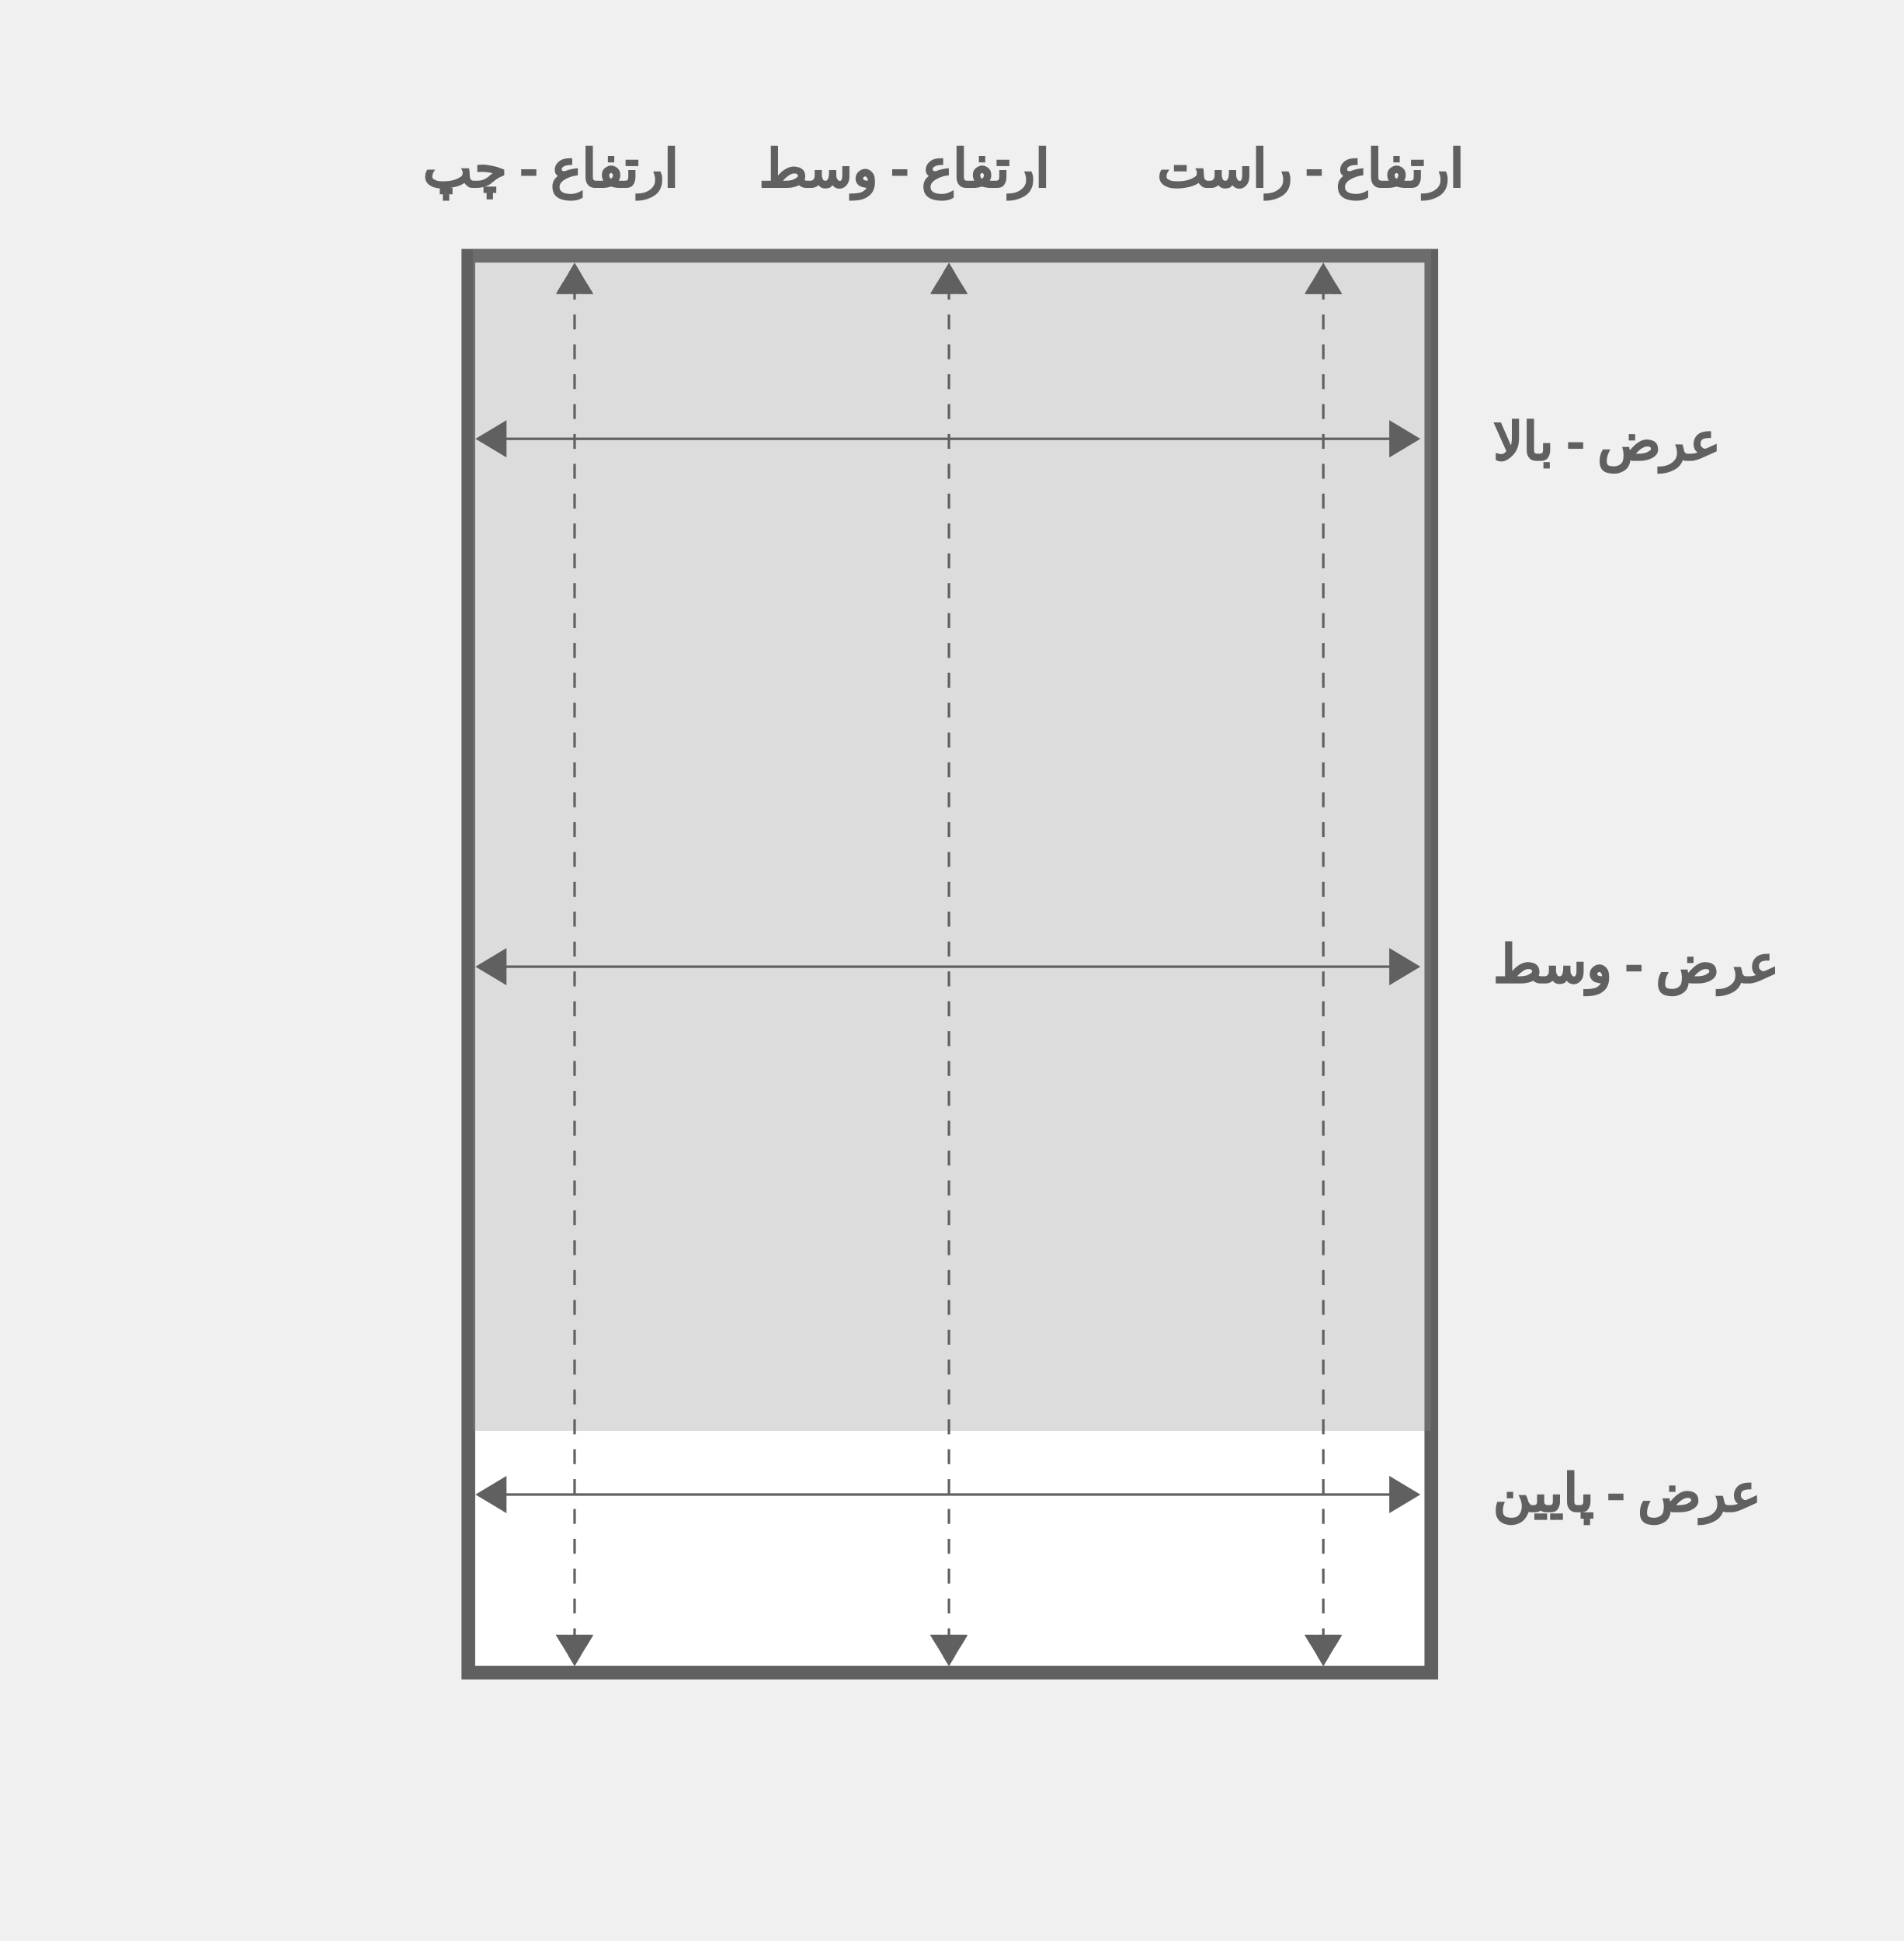
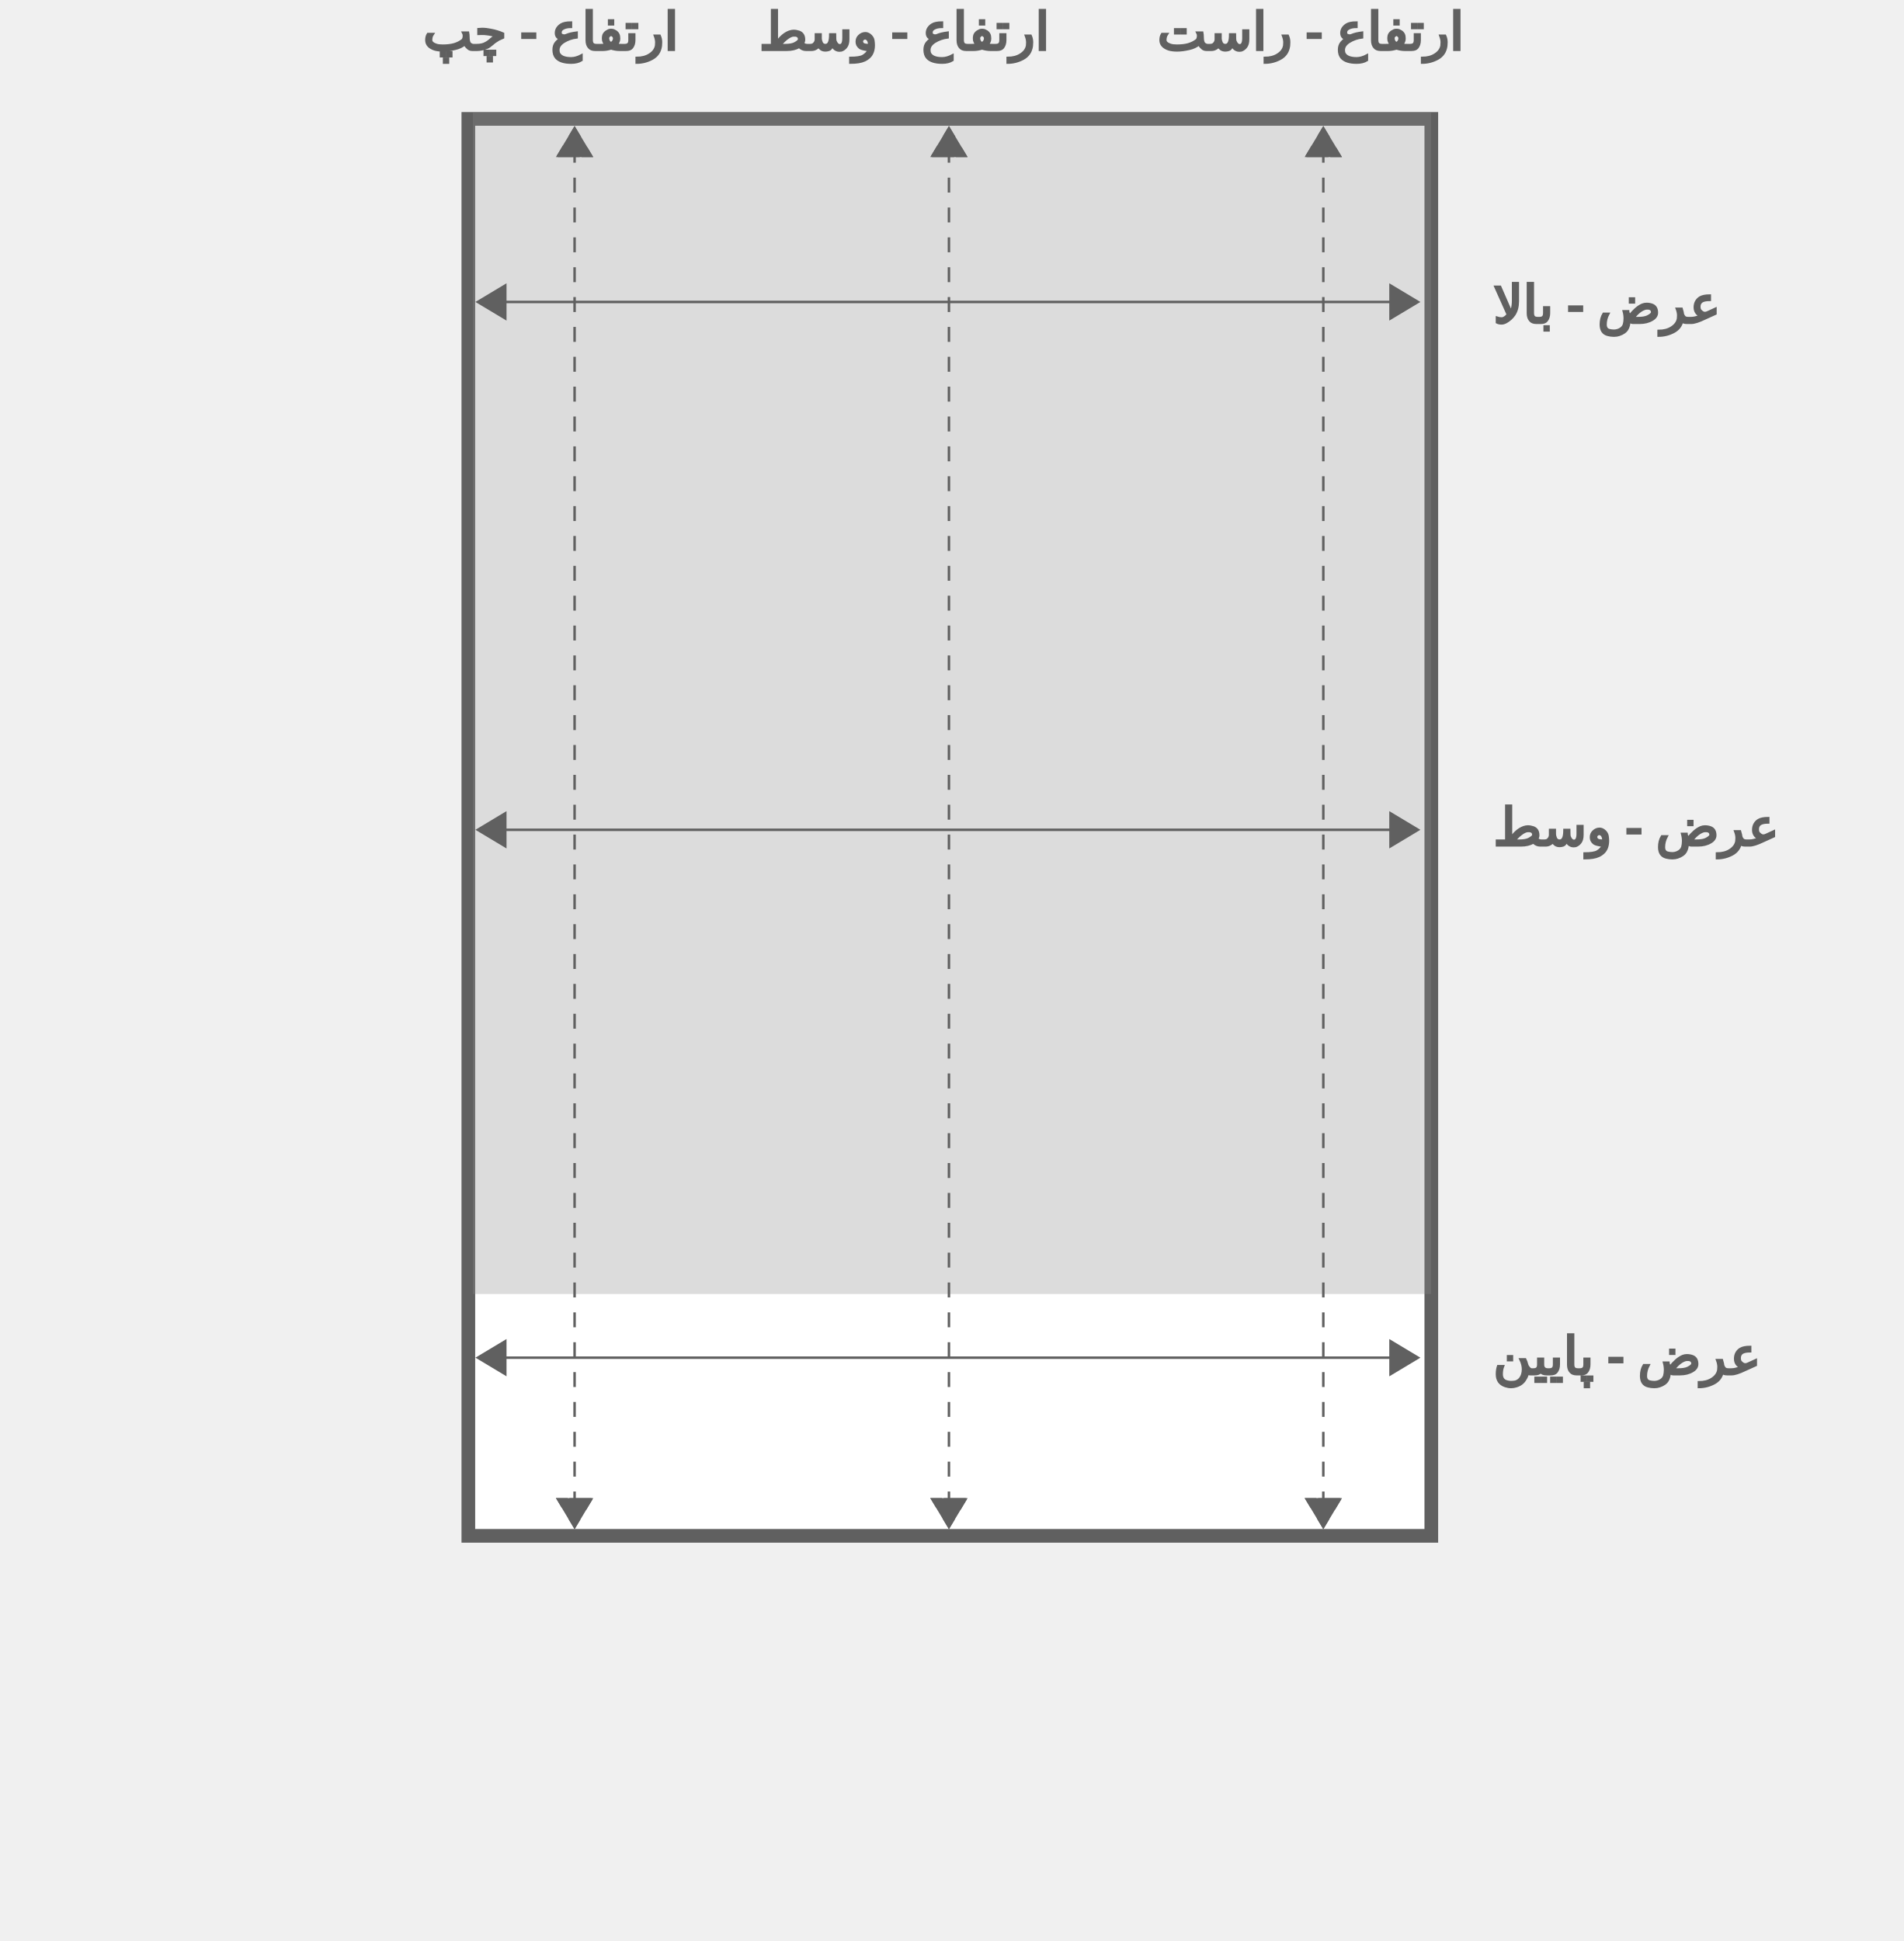
- <svg xmlns="http://www.w3.org/2000/svg" width="153" height="156" viewBox="0 0 153 156">
+ <svg xmlns="http://www.w3.org/2000/svg" width="153" height="156" viewBox="0 11 153 156">
  <defs>
    <style>
	@font-face {
    font-family: "proximanova-nova";

-     src: url('http://doopsalta2.com/Fonts/proxima-nova-three.woff2') format('woff2'),
-         url('http://doopsalta2.com/Fonts/proxima-nova-three.woff') format('woff'),
-         url('http://doopsalta2.com/Fonts/proxima-nova-three.otf') format('opentype');
+     src: url('https://doopsalta2.com/Fonts/proxima-nova-three.woff2') format('woff2'),
+         url('https://doopsalta2.com/Fonts/proxima-nova-three.woff') format('woff'),
+         url('https://doopsalta2.com/Fonts/proxima-nova-three.otf') format('opentype');
    font-style: normal;
	}
	
      .cls-1, .cls-4, .cls-7 {
        fill: none;
      }

      .cls-2 {
        fill: #fff;
        stroke-width: 1.1px;
      }

      .cls-2, .cls-4, .cls-6, .cls-7 {
        stroke: #606060;
      }

      .cls-3 {
        fill: rgba(138,138,138,0.3);
      }

      .cls-4, .cls-6, .cls-7 {
        stroke-width: 0.2px;
      }

      .cls-4 {
        stroke-dasharray: 1.2 1.2;
      }

      .cls-5, .cls-6, .cls-8 {
        fill: #606060;
      }

      .cls-5 {
        stroke-dasharray: 1 1;
      }

      .cls-6 {
        font-size: 4.2px;
        font-family:'proximanova-nova',sans-serif;
        font-weight: 200;
      }

      .cls-10, .cls-9 {
        stroke: none;
      }

      .cls-10 {
        fill: #606060;
      }
    </style>
  </defs>
  <g id="Group_85" data-name="Group 85" transform="translate(257.762 -115.937)">
    <rect id="Rectangle_59" data-name="Rectangle 59" class="cls-1" width="153" height="156" transform="translate(-257.762 115.937)" />
    <g id="Rectangle_57" data-name="Rectangle 57" class="cls-2" transform="translate(-220.677 135.942)">
      <rect class="cls-9" width="78.485" height="114.982" />
      <rect class="cls-1" x="0.55" y="0.55" width="77.385" height="113.882" />
    </g>
    <rect id="Rectangle_60" data-name="Rectangle 60" class="cls-3" width="77" height="95" transform="translate(-219.762 135.937)" />
    <g id="Group_77" data-name="Group 77">
      <g id="Group_73" data-name="Group 73" transform="translate(-210.088 137.038) rotate(90)">
        <line id="Line_7" data-name="Line 7" class="cls-4" x2="109.527" transform="translate(1.775 1.5)" />
        <g id="Polygon_1" data-name="Polygon 1" class="cls-5" transform="translate(112.802 0) rotate(90)">
          <path class="cls-9" d="M1.5,0,3,2.5H0Z" />
          <path class="cls-10" d="M 0.558 1.57 L 0.915 1.785 L 0.915 1.7 L 1.915 1.7 L 1.915 2.083 L 2.529 1.715 C 2.529 1.715 2.78 2.133 2.915 2.359 L 2.915 2.359 L 3 2.5 L 2.067 2.5 L 1.915 2.247 L 1.915 2.5 C 1.915 2.5 1.066 2.5 0.933 2.5 L 0.164 2.5 L 0.043 2.428 C 0.043 2.428 0.172 2.213 0.301 1.999 L 0.301 1.999 C 0.302 1.997 0.302 1.996 0.303 1.994 L 0.304 1.993 C 0.305 1.992 0.305 1.992 0.306 1.991 L 0.558 1.57 Z M 1.5 0 L 2.014 0.857 L 1.864 0.948 L 1.758 1.124 L 1.664 1.068 L 1.329 1.269 L 1.034 0.777 L 1.5 0 Z" />
        </g>
        <g id="Polygon_2" data-name="Polygon 2" class="cls-5" transform="translate(0.025 3) rotate(-90)">
          <path class="cls-9" d="M1.5,0,3,2.5H0Z" />
          <path class="cls-10" d="M 0.558 1.57 L 0.915 1.785 L 0.915 1.7 L 1.915 1.7 L 1.915 2.083 L 2.529 1.715 C 2.529 1.715 2.78 2.133 2.915 2.359 L 2.915 2.359 L 3 2.5 L 2.067 2.5 L 1.915 2.247 L 1.915 2.5 C 1.915 2.5 1.066 2.5 0.933 2.5 L 0.164 2.5 L 0.043 2.428 C 0.043 2.428 0.172 2.213 0.301 1.999 L 0.301 1.999 C 0.302 1.997 0.302 1.996 0.303 1.994 L 0.304 1.993 C 0.305 1.992 0.305 1.992 0.306 1.991 L 0.558 1.57 Z M 1.5 0 L 2.014 0.857 L 1.864 0.948 L 1.758 1.124 L 1.664 1.068 L 1.329 1.269 L 1.034 0.777 L 1.5 0 Z" />
        </g>
        <text id="Length_-_Left_" data-name="Length - Left " class="cls-6" transform="translate(-6.1 13.674) rotate(-90)">
          <tspan x="0" y="0">ارتفاع - چپ</tspan>
        </text>
      </g>
      <g id="Group_75" data-name="Group 75" transform="translate(-180.005 137.038) rotate(90)">
        <line id="Line_7-2" data-name="Line 7" class="cls-4" x2="109.527" transform="translate(1.775 1.5)" />
        <g id="Polygon_1-2" data-name="Polygon 1" class="cls-5" transform="translate(112.802 0) rotate(90)">
          <path class="cls-9" d="M1.5,0,3,2.5H0Z" />
          <path class="cls-10" d="M 0.558 1.57 L 0.915 1.785 L 0.915 1.7 L 1.915 1.7 L 1.915 2.083 L 2.529 1.715 C 2.529 1.715 2.78 2.133 2.915 2.359 L 2.915 2.359 L 3 2.5 L 2.067 2.5 L 1.915 2.247 L 1.915 2.5 C 1.915 2.5 1.066 2.5 0.933 2.5 L 0.164 2.5 L 0.043 2.428 C 0.043 2.428 0.172 2.213 0.301 1.999 L 0.301 1.999 C 0.302 1.997 0.302 1.996 0.303 1.994 L 0.304 1.993 C 0.305 1.992 0.305 1.992 0.306 1.991 L 0.558 1.57 Z M 1.5 0 L 2.014 0.857 L 1.864 0.948 L 1.758 1.124 L 1.664 1.068 L 1.329 1.269 L 1.034 0.777 L 1.5 0 Z" />
        </g>
        <g id="Polygon_2-2" data-name="Polygon 2" class="cls-5" transform="translate(0.025 3) rotate(-90)">
          <path class="cls-9" d="M1.5,0,3,2.5H0Z" />
          <path class="cls-10" d="M 0.558 1.57 L 0.915 1.785 L 0.915 1.7 L 1.915 1.7 L 1.915 2.083 L 2.529 1.715 C 2.529 1.715 2.78 2.133 2.915 2.359 L 2.915 2.359 L 3 2.5 L 2.067 2.5 L 1.915 2.247 L 1.915 2.5 C 1.915 2.5 1.066 2.5 0.933 2.5 L 0.164 2.5 L 0.043 2.428 C 0.043 2.428 0.172 2.213 0.301 1.999 L 0.301 1.999 C 0.302 1.997 0.302 1.996 0.303 1.994 L 0.304 1.993 C 0.305 1.992 0.305 1.992 0.306 1.991 L 0.558 1.57 Z M 1.5 0 L 2.014 0.857 L 1.864 0.948 L 1.758 1.124 L 1.664 1.068 L 1.329 1.269 L 1.034 0.777 L 1.5 0 Z" />
        </g>
        <text id="Length_-_Middle_" data-name="Length - Middle " class="cls-6" transform="translate(-6.1 16.757) rotate(-90)">
          <tspan x="0" y="0">ارتفاع - وسط</tspan>
        </text>
      </g>
      <g id="Group_76" data-name="Group 76" transform="translate(-149.921 137.038) rotate(90)">
        <line id="Line_7-3" data-name="Line 7" class="cls-4" x2="109.527" transform="translate(1.775 1.5)" />
        <g id="Polygon_1-3" data-name="Polygon 1" class="cls-5" transform="translate(112.802 0) rotate(90)">
          <path class="cls-9" d="M1.5,0,3,2.5H0Z" />
          <path class="cls-10" d="M 0.558 1.57 L 0.915 1.785 L 0.915 1.7 L 1.915 1.7 L 1.915 2.083 L 2.529 1.715 C 2.529 1.715 2.78 2.133 2.915 2.359 L 2.915 2.359 L 3 2.5 L 2.067 2.5 L 1.915 2.247 L 1.915 2.5 C 1.915 2.5 1.066 2.5 0.933 2.5 L 0.164 2.5 L 0.043 2.428 C 0.043 2.428 0.172 2.213 0.301 1.999 L 0.301 1.999 C 0.302 1.997 0.302 1.996 0.303 1.994 L 0.304 1.993 C 0.305 1.992 0.305 1.992 0.306 1.991 L 0.558 1.57 Z M 1.5 0 L 2.014 0.857 L 1.864 0.948 L 1.758 1.124 L 1.664 1.068 L 1.329 1.269 L 1.034 0.777 L 1.5 0 Z" />
        </g>
        <g id="Polygon_2-3" data-name="Polygon 2" class="cls-5" transform="translate(0.026 3) rotate(-90)">
          <path class="cls-9" d="M1.5,0,3,2.5H0Z" />
          <path class="cls-10" d="M 0.558 1.57 L 0.915 1.785 L 0.915 1.7 L 1.915 1.7 L 1.915 2.083 L 2.529 1.715 C 2.529 1.715 2.78 2.133 2.915 2.359 L 2.915 2.359 L 3 2.5 L 2.067 2.5 L 1.915 2.247 L 1.915 2.5 C 1.915 2.5 1.066 2.5 0.933 2.5 L 0.164 2.5 L 0.043 2.428 C 0.043 2.428 0.172 2.213 0.301 1.999 L 0.301 1.999 C 0.302 1.997 0.302 1.996 0.303 1.994 L 0.304 1.993 C 0.305 1.992 0.305 1.992 0.306 1.991 L 0.558 1.57 Z M 1.5 0 L 2.014 0.857 L 1.864 0.948 L 1.758 1.124 L 1.664 1.068 L 1.329 1.269 L 1.034 0.777 L 1.5 0 Z" />
        </g>
        <text id="Length_-_Right" data-name="Length - Right" class="cls-6" transform="translate(-6.1 14.841) rotate(-90)">
          <tspan x="0" y="0">ارتفاع - راست</tspan>
        </text>
      </g>
    </g>
    <g id="Group_74" data-name="Group 74">
      <g id="Group_70" data-name="Group 70" transform="translate(-219.558 148.955)">
        <line id="Line_7-4" data-name="Line 7" class="cls-7" x2="72.689" transform="translate(1.749 2.25)" />
        <g id="Polygon_1-4" data-name="Polygon 1" class="cls-8" transform="translate(75.938 0.75) rotate(90)">
          <path class="cls-9" d="M 2.294 2.1 L 0.706 2.1 L 1.5 0.777 L 2.294 2.1 Z" />
          <path class="cls-10" d="M 1.5 0 L 3 2.5 L 0 2.5 L 1.5 0 Z" />
        </g>
        <g id="Polygon_2-4" data-name="Polygon 2" class="cls-8" transform="translate(0 3.75) rotate(-90)">
          <path class="cls-9" d="M 2.294 2.1 L 0.706 2.1 L 1.5 0.777 L 2.294 2.1 Z" />
          <path class="cls-10" d="M 1.5 0 L 3 2.5 L 0 2.5 L 1.5 0 Z" />
        </g>
        <text id="Width_-_Top" data-name="Width - Top" class="cls-6" transform="translate(81.796 3.924)">
          <tspan x="0" y="0">عرض - بالا</tspan>
        </text>
      </g>
      <g id="Group_71" data-name="Group 71" transform="translate(-219.558 191.379)">
        <line id="Line_7-5" data-name="Line 7" class="cls-7" x2="72.689" transform="translate(1.749 2.25)" />
        <g id="Polygon_1-5" data-name="Polygon 1" class="cls-8" transform="translate(75.938 0.75) rotate(90)">
          <path class="cls-9" d="M 2.294 2.1 L 0.706 2.1 L 1.5 0.777 L 2.294 2.1 Z" />
          <path class="cls-10" d="M 1.5 0 L 3 2.5 L 0 2.5 L 1.5 0 Z" />
        </g>
        <g id="Polygon_2-5" data-name="Polygon 2" class="cls-8" transform="translate(0 3.75) rotate(-90)">
          <path class="cls-9" d="M 2.294 2.1 L 0.706 2.1 L 1.5 0.777 L 2.294 2.1 Z" />
          <path class="cls-10" d="M 1.5 0 L 3 2.5 L 0 2.5 L 1.5 0 Z" />
        </g>
        <text id="Width_-_Middle" data-name="Width - Middle" class="cls-6" transform="translate(81.796 3.5)">
          <tspan x="0" y="0">عرض - وسط</tspan>
        </text>
      </g>
      <g id="Group_72" data-name="Group 72" transform="translate(-219.558 233.805)">
        <line id="Line_7-6" data-name="Line 7" class="cls-7" x2="72.689" transform="translate(1.749 2.25)" />
        <g id="Polygon_1-6" data-name="Polygon 1" class="cls-8" transform="translate(75.938 0.75) rotate(90)">
          <path class="cls-9" d="M 2.294 2.1 L 0.706 2.1 L 1.5 0.777 L 2.294 2.1 Z" />
          <path class="cls-10" d="M 1.5 0 L 3 2.5 L 0 2.5 L 1.5 0 Z" />
        </g>
        <g id="Polygon_2-6" data-name="Polygon 2" class="cls-8" transform="translate(0 3.749) rotate(-90)">
          <path class="cls-9" d="M 2.294 2.1 L 0.706 2.1 L 1.5 0.777 L 2.294 2.1 Z" />
          <path class="cls-10" d="M 1.5 0 L 3 2.5 L 0 2.5 L 1.5 0 Z" />
        </g>
        <text id="Width_-_Bottom" data-name="Width - Bottom" class="cls-6" transform="translate(81.796 3.575)">
          <tspan x="0" y="0">عرض - پایین</tspan>
        </text>
      </g>
    </g>
  </g>
</svg>
